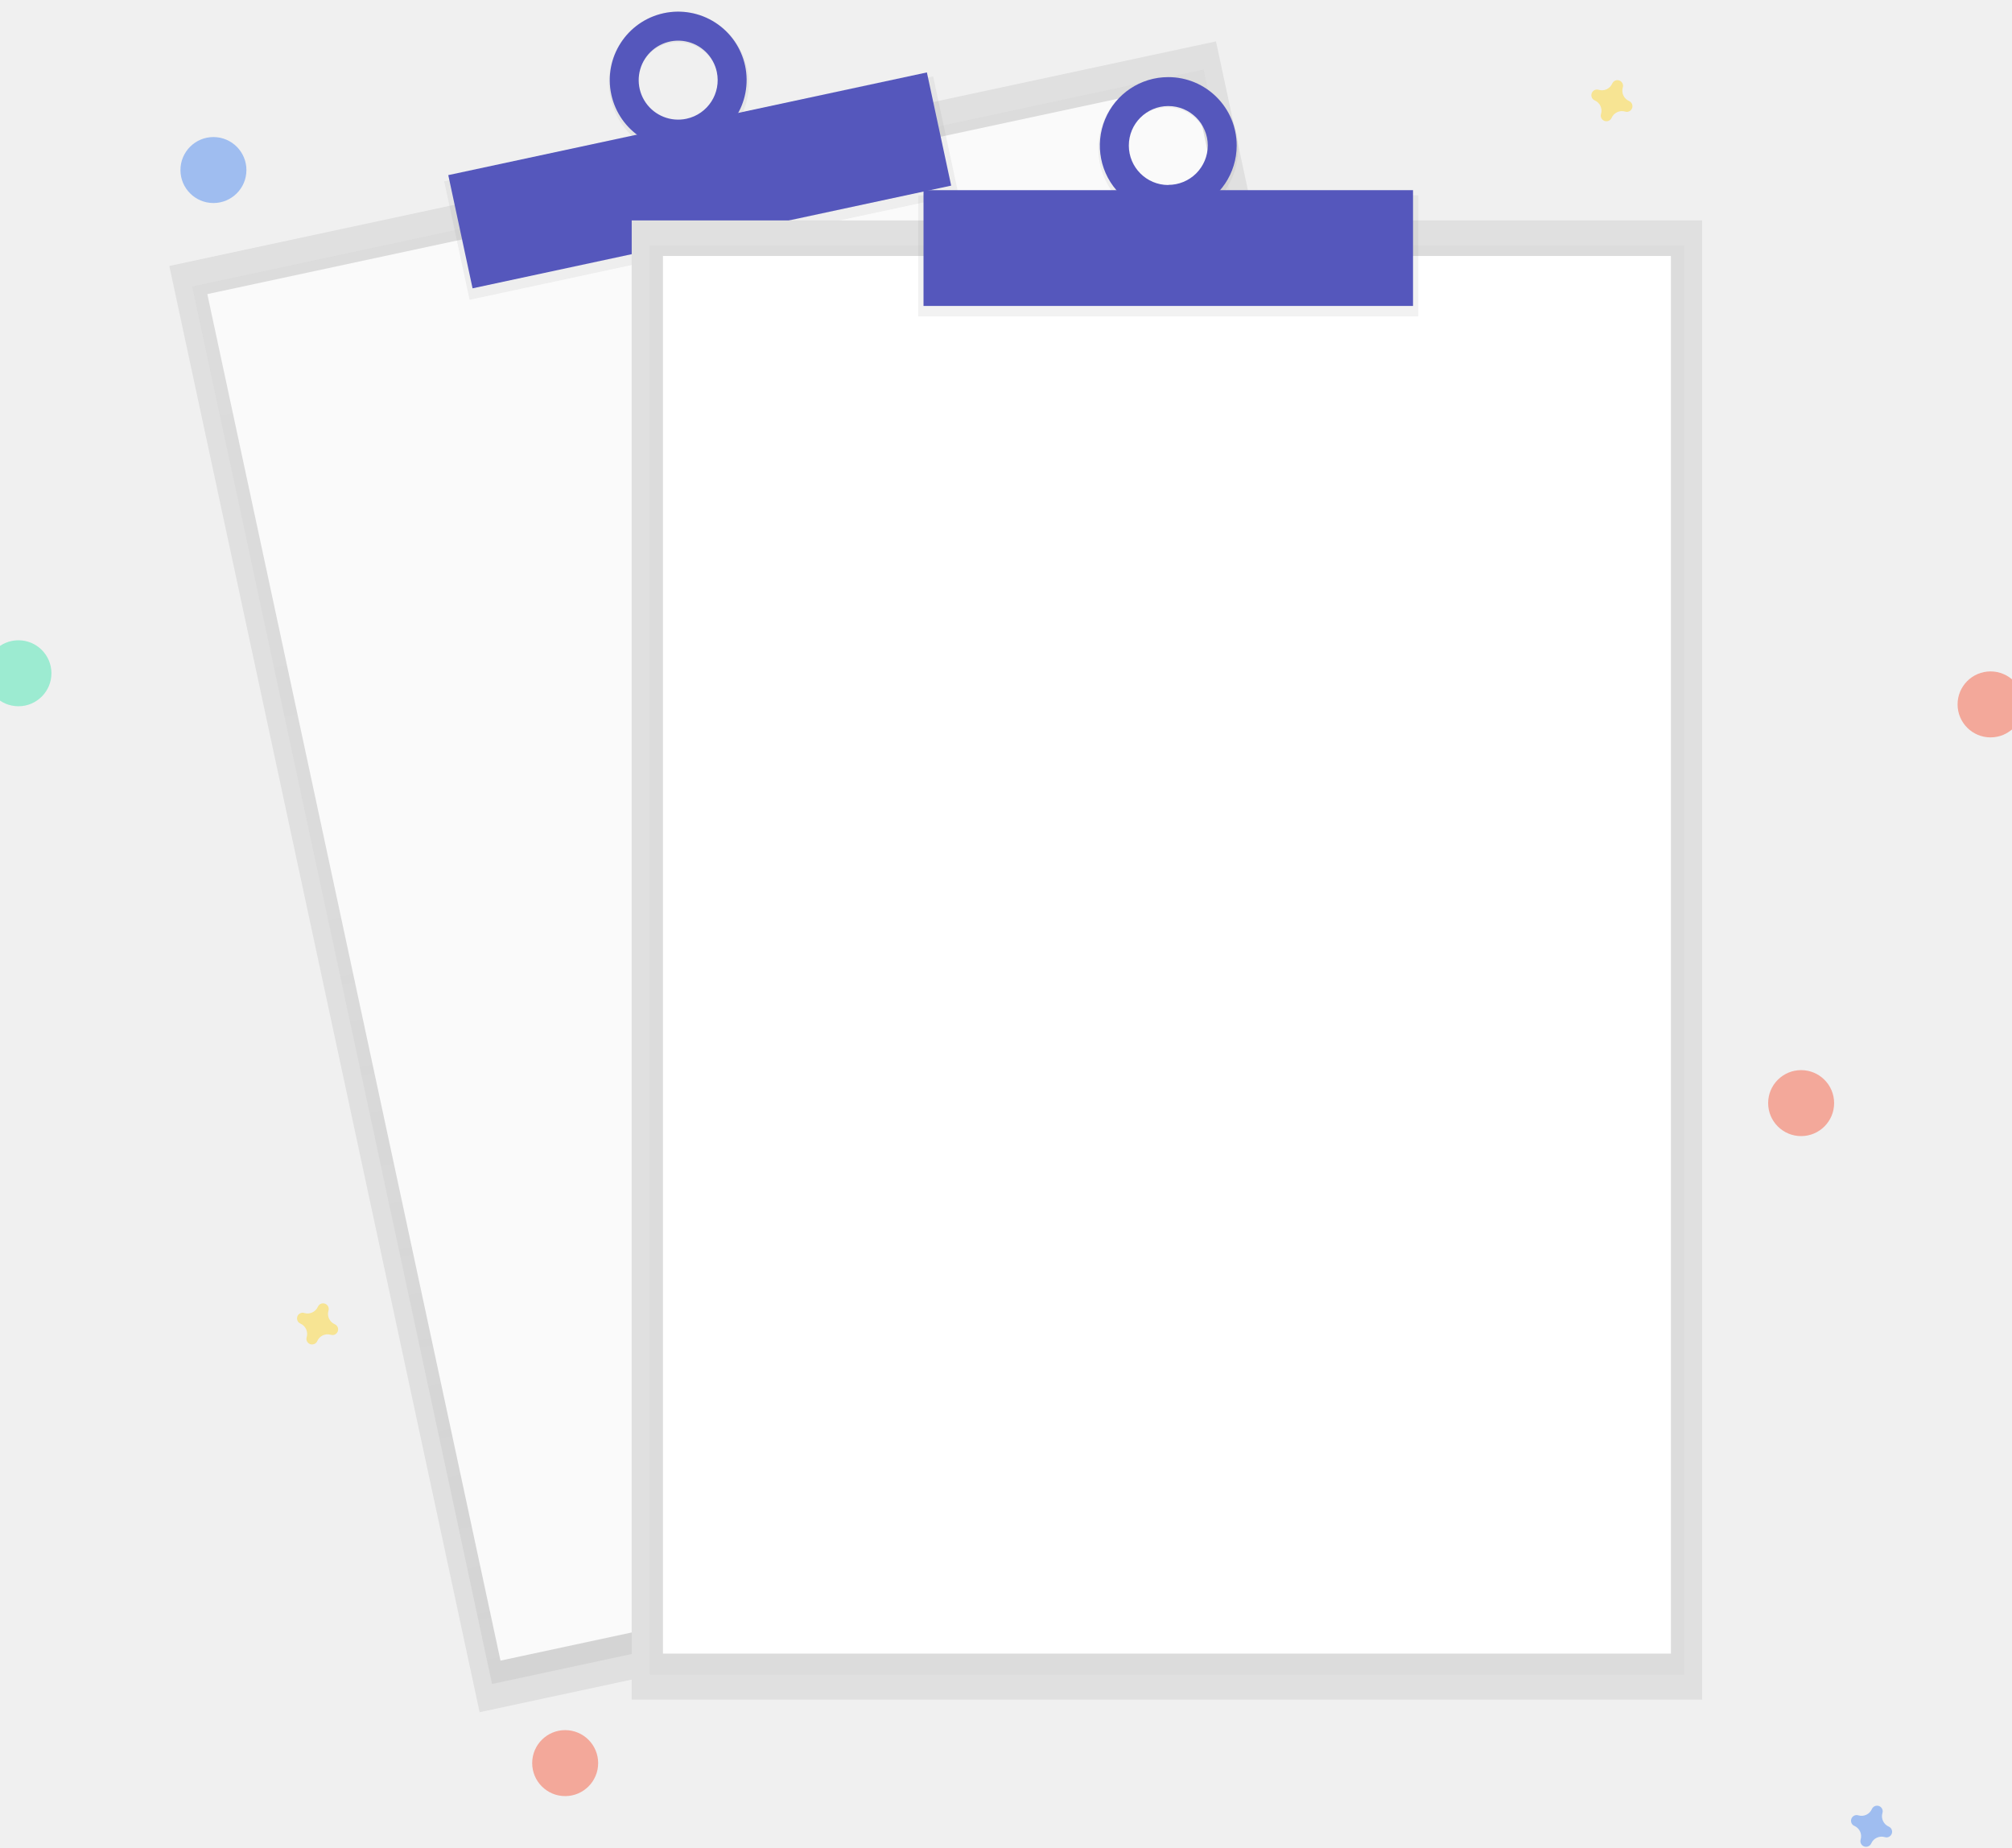
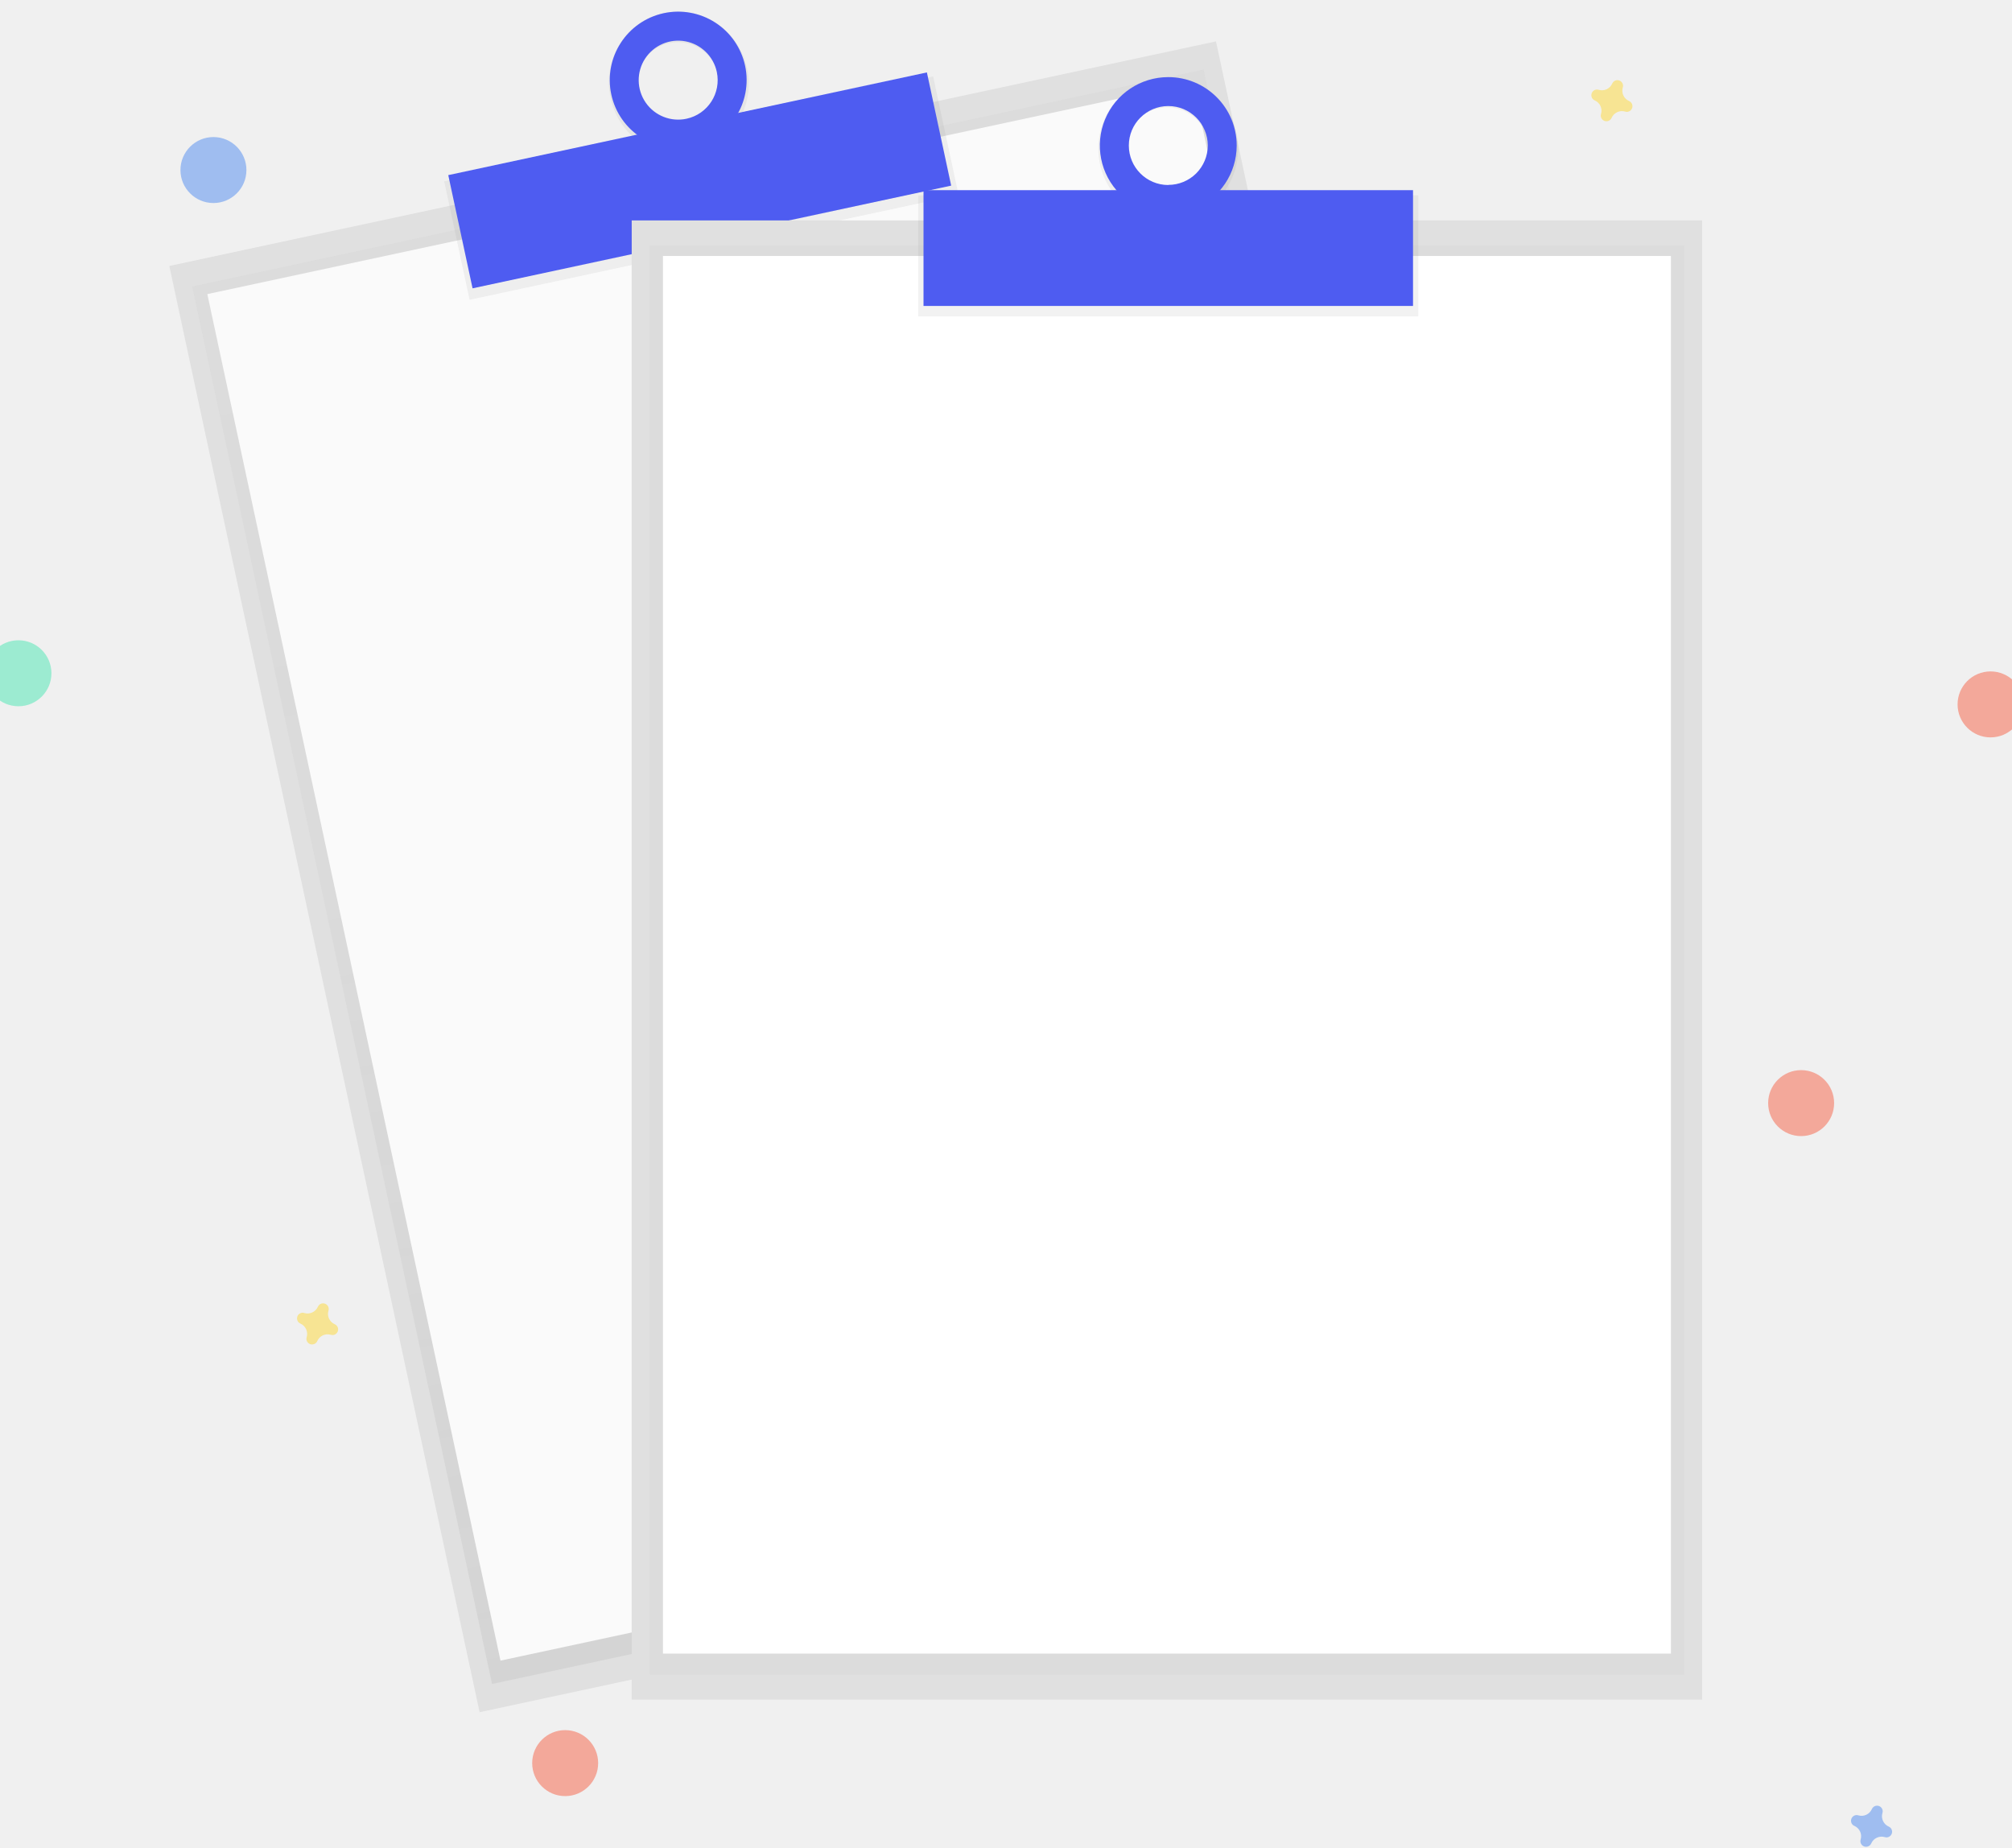
<svg xmlns="http://www.w3.org/2000/svg" width="61px" height="56px" viewBox="0 0 61 56" version="1.1">
  <defs>
    <linearGradient x1="49.999%" y1="100%" x2="49.999%" y2="0%" id="linearGradient-1">
      <stop stop-color="#808080" stop-opacity="0.25" offset="0%" />
      <stop stop-color="#808080" stop-opacity="0.12" offset="54%" />
      <stop stop-color="#808080" stop-opacity="0.1" offset="100%" />
    </linearGradient>
    <linearGradient x1="54017%" y1="18020%" x2="54017%" y2="13075%" id="linearGradient-2">
      <stop stop-color="#808080" stop-opacity="0.25" offset="0%" />
      <stop stop-color="#808080" stop-opacity="0.12" offset="54%" />
      <stop stop-color="#808080" stop-opacity="0.1" offset="100%" />
    </linearGradient>
    <linearGradient x1="54017%" y1="14086%" x2="54017%" y2="8243%" id="linearGradient-3">
      <stop stop-color="#808080" stop-opacity="0.25" offset="0%" />
      <stop stop-color="#808080" stop-opacity="0.12" offset="54%" />
      <stop stop-color="#808080" stop-opacity="0.1" offset="100%" />
    </linearGradient>
    <linearGradient x1="47640%" y1="71053%" x2="47640%" y2="12712%" id="linearGradient-4">
      <stop stop-color="#808080" stop-opacity="0.25" offset="0%" />
      <stop stop-color="#808080" stop-opacity="0.12" offset="54%" />
      <stop stop-color="#808080" stop-opacity="0.1" offset="100%" />
    </linearGradient>
    <linearGradient x1="47694%" y1="15613%" x2="47694%" y2="10668%" id="linearGradient-5">
      <stop stop-color="#808080" stop-opacity="0.25" offset="0%" />
      <stop stop-color="#808080" stop-opacity="0.12" offset="54%" />
      <stop stop-color="#808080" stop-opacity="0.1" offset="100%" />
    </linearGradient>
    <linearGradient x1="66686%" y1="17639%" x2="66686%" y2="11795%" id="linearGradient-6">
      <stop stop-color="#808080" stop-opacity="0.25" offset="0%" />
      <stop stop-color="#808080" stop-opacity="0.12" offset="54%" />
      <stop stop-color="#808080" stop-opacity="0.1" offset="100%" />
    </linearGradient>
  </defs>
  <g id="Guide" stroke="none" stroke-width="1" fill="none" fill-rule="evenodd">
    <g id="空状态" transform="translate(-677, -319)">
      <g id="Group-7" transform="translate(107, 200)">
        <g id="Group-20" transform="translate(1, 97)">
          <g id="undraw_no_data_qbuo" transform="translate(569, 20)">
            <rect id="Rectangle-path" fill="#E0E0E0" fill-rule="nonzero" transform="translate(25.70305, 28.57968) rotate(-12.11) translate(-25.70305, -28.57968) " x="9.476" y="6.159" width="32.455" height="44.842" />
            <g id="Group" opacity="0.5" transform="translate(5.792574, 4.084507)" fill="url(#linearGradient-1)" fill-rule="nonzero">
              <rect id="Rectangle-path" transform="translate(19.91092, 24.49546) rotate(-12.11) translate(-19.91092, -24.49546) " x="4.232" y="2.832" width="31.358" height="43.326" />
            </g>
            <rect id="Rectangle-path" fill="#FAFAFA" fill-rule="nonzero" transform="translate(25.66959, 28.42381) rotate(-12.11) translate(-25.66959, -28.42381) " x="10.39" y="7.239" width="30.56" height="42.369" />
            <rect id="Rectangle-path" fill="url(#linearGradient-2)" fill-rule="nonzero" transform="translate(21.26436, 7.701773) rotate(-12.11) translate(-21.26436, -7.701773) " x="13.684" y="5.866" width="15.16" height="3.672" />
            <path d="M20.126,2.399 C18.982,2.645 18.258,3.794 18.51,4.965 C18.761,6.136 19.892,6.888 21.034,6.642 C22.177,6.396 22.903,5.247 22.651,4.076 C22.399,2.905 21.271,2.154 20.126,2.399 Z M20.844,5.749 C20.35,5.867 19.833,5.674 19.536,5.26 C19.24,4.847 19.223,4.296 19.494,3.865 C19.764,3.434 20.268,3.21 20.769,3.297 C21.27,3.385 21.669,3.767 21.777,4.263 C21.851,4.584 21.794,4.921 21.619,5.2 C21.444,5.479 21.165,5.676 20.844,5.749 Z" id="Shape" fill="url(#linearGradient-3)" fill-rule="nonzero" />
-             <rect id="Rectangle-path" fill="#5557bc" fill-rule="nonzero" transform="translate(21.21432, 7.468617) rotate(-12.11) translate(-21.21432, -7.468617) " x="13.794" y="5.713" width="14.841" height="3.51" />
-             <path d="M20.126,2.399 C19.006,2.64 18.293,3.743 18.533,4.863 C18.774,5.983 19.877,6.696 20.997,6.455 C22.117,6.215 22.83,5.112 22.59,3.992 C22.474,3.455 22.15,2.984 21.688,2.686 C21.226,2.387 20.664,2.284 20.126,2.399 Z M20.812,5.6 C20.339,5.702 19.851,5.508 19.576,5.11 C19.301,4.711 19.293,4.186 19.556,3.78 C19.819,3.373 20.301,3.165 20.777,3.252 C21.254,3.34 21.63,3.705 21.732,4.179 C21.87,4.825 21.459,5.462 20.812,5.6 Z" id="Shape" fill="#5557bc" fill-rule="nonzero" />
+             <rect id="Rectangle-path" fill="#4e5cf1" fill-rule="nonzero" transform="translate(21.21432, 7.468617) rotate(-12.11) translate(-21.21432, -7.468617) " x="13.794" y="5.713" width="14.841" height="3.51" />
+             <path d="M20.126,2.399 C19.006,2.64 18.293,3.743 18.533,4.863 C18.774,5.983 19.877,6.696 20.997,6.455 C22.117,6.215 22.83,5.112 22.59,3.992 C22.474,3.455 22.15,2.984 21.688,2.686 C21.226,2.387 20.664,2.284 20.126,2.399 Z M20.812,5.6 C20.339,5.702 19.851,5.508 19.576,5.11 C19.301,4.711 19.293,4.186 19.556,3.78 C19.819,3.373 20.301,3.165 20.777,3.252 C21.254,3.34 21.63,3.705 21.732,4.179 C21.87,4.825 21.459,5.462 20.812,5.6 Z" id="Shape" fill="#4e5cf1" fill-rule="nonzero" />
            <rect id="Rectangle-path" fill="#E0E0E0" fill-rule="nonzero" x="19.152" y="8.682" width="32.455" height="44.842" />
            <g id="Group" opacity="0.5" transform="translate(19.6799, 9.431498)" fill="url(#linearGradient-4)" fill-rule="nonzero">
              <rect id="Rectangle-path" x="0.021" y="0.009" width="31.358" height="43.326" />
            </g>
            <rect id="Rectangle-path" fill="#FFFFFF" fill-rule="nonzero" x="20.099" y="9.76" width="30.56" height="42.369" />
            <rect id="Rectangle-path" fill="url(#linearGradient-5)" fill-rule="nonzero" x="27.839" y="7.922" width="15.16" height="3.672" />
            <path d="M35.419,4.338 C34.249,4.338 33.3,5.309 33.3,6.508 C33.3,7.706 34.249,8.678 35.419,8.678 C36.59,8.678 37.539,7.706 37.539,6.508 C37.539,5.309 36.59,4.338 35.419,4.338 Z M35.419,7.76 C34.91,7.772 34.445,7.475 34.242,7.008 C34.038,6.541 34.138,5.998 34.494,5.633 C34.849,5.269 35.39,5.156 35.862,5.348 C36.333,5.54 36.642,5.999 36.642,6.508 C36.647,7.189 36.1,7.746 35.419,7.754 L35.419,7.76 Z" id="Shape" fill="url(#linearGradient-6)" fill-rule="nonzero" />
-             <rect id="Rectangle-path" fill="#5557bc" fill-rule="nonzero" x="27.999" y="7.765" width="14.841" height="3.51" />
-             <path d="M35.419,4.338 C34.58,4.338 33.824,4.843 33.503,5.618 C33.182,6.393 33.359,7.285 33.953,7.879 C34.546,8.472 35.438,8.649 36.213,8.328 C36.988,8.007 37.494,7.251 37.494,6.412 C37.494,5.266 36.565,4.338 35.419,4.338 Z M35.419,7.609 C34.759,7.608 34.224,7.073 34.224,6.412 C34.224,5.751 34.759,5.216 35.419,5.215 C36.08,5.214 36.616,5.748 36.618,6.409 C36.618,6.727 36.491,7.031 36.267,7.256 C36.042,7.48 35.737,7.606 35.419,7.605 L35.419,7.609 Z" id="Shape" fill="#5557bc" fill-rule="nonzero" />
+             <rect id="Rectangle-path" fill="#4e5cf1" fill-rule="nonzero" x="27.999" y="7.765" width="14.841" height="3.51" />
+             <path d="M35.419,4.338 C34.58,4.338 33.824,4.843 33.503,5.618 C33.182,6.393 33.359,7.285 33.953,7.879 C34.546,8.472 35.438,8.649 36.213,8.328 C36.988,8.007 37.494,7.251 37.494,6.412 C37.494,5.266 36.565,4.338 35.419,4.338 Z M35.419,7.609 C34.759,7.608 34.224,7.073 34.224,6.412 C34.224,5.751 34.759,5.216 35.419,5.215 C36.08,5.214 36.616,5.748 36.618,6.409 C36.618,6.727 36.491,7.031 36.267,7.256 C36.042,7.48 35.737,7.606 35.419,7.605 L35.419,7.609 Z" id="Shape" fill="#4e5cf1" fill-rule="nonzero" />
            <g id="Group" opacity="0.5" transform="translate(0.445583, 54.73239)" />
            <path d="M57.263,57.373 C57.104,57.304 57.022,57.126 57.072,56.96 C57.076,56.947 57.079,56.935 57.08,56.922 C57.084,56.846 57.039,56.777 56.968,56.75 C56.897,56.724 56.817,56.748 56.772,56.808 C56.764,56.818 56.757,56.83 56.752,56.841 C56.683,57.001 56.505,57.083 56.339,57.032 C56.326,57.028 56.314,57.026 56.301,57.025 C56.225,57.02 56.156,57.066 56.13,57.137 C56.103,57.208 56.127,57.288 56.187,57.333 C56.198,57.341 56.209,57.347 56.221,57.352 C56.38,57.422 56.462,57.6 56.411,57.766 C56.408,57.778 56.405,57.791 56.404,57.804 C56.4,57.879 56.445,57.949 56.516,57.975 C56.587,58.001 56.667,57.978 56.712,57.918 C56.72,57.907 56.726,57.896 56.732,57.884 C56.801,57.725 56.979,57.643 57.145,57.693 C57.158,57.697 57.17,57.7 57.183,57.701 C57.259,57.705 57.328,57.66 57.354,57.589 C57.381,57.518 57.357,57.438 57.297,57.393 C57.286,57.385 57.275,57.378 57.263,57.373 Z" id="Shape" fill="#4D8AF0" fill-rule="nonzero" opacity="0.5" />
            <path d="M10.15,42.145 C9.99,42.075 9.908,41.897 9.959,41.731 C9.963,41.719 9.965,41.706 9.966,41.693 C9.971,41.618 9.925,41.548 9.854,41.522 C9.783,41.496 9.704,41.519 9.658,41.58 C9.65,41.59 9.644,41.601 9.639,41.613 C9.569,41.772 9.391,41.854 9.225,41.804 C9.213,41.8 9.2,41.797 9.187,41.796 C9.112,41.792 9.042,41.837 9.016,41.908 C8.99,41.979 9.013,42.059 9.074,42.105 C9.084,42.112 9.095,42.119 9.107,42.124 C9.266,42.193 9.348,42.371 9.298,42.538 C9.294,42.55 9.291,42.563 9.29,42.575 C9.286,42.651 9.331,42.721 9.402,42.747 C9.473,42.773 9.553,42.749 9.599,42.689 C9.606,42.679 9.613,42.667 9.618,42.656 C9.687,42.496 9.865,42.414 10.032,42.465 C10.044,42.469 10.057,42.471 10.069,42.472 C10.145,42.477 10.215,42.431 10.241,42.36 C10.267,42.289 10.243,42.21 10.183,42.164 C10.173,42.156 10.161,42.15 10.15,42.145 Z" id="Shape" fill="#FDD835" fill-rule="nonzero" opacity="0.5" />
            <path d="M49.391,5.063 C49.232,4.994 49.15,4.816 49.2,4.65 C49.204,4.637 49.207,4.625 49.208,4.612 C49.212,4.536 49.167,4.467 49.096,4.441 C49.025,4.414 48.945,4.438 48.9,4.498 C48.892,4.509 48.886,4.52 48.88,4.532 C48.811,4.691 48.633,4.773 48.467,4.722 C48.454,4.718 48.442,4.716 48.429,4.715 C48.353,4.71 48.284,4.756 48.258,4.827 C48.231,4.898 48.255,4.978 48.315,5.023 C48.326,5.031 48.337,5.037 48.349,5.043 C48.508,5.112 48.59,5.29 48.54,5.456 C48.536,5.468 48.533,5.481 48.532,5.494 C48.528,5.57 48.573,5.639 48.644,5.665 C48.715,5.691 48.795,5.668 48.84,5.608 C48.848,5.597 48.855,5.586 48.86,5.574 C48.929,5.415 49.107,5.333 49.273,5.383 C49.286,5.387 49.298,5.39 49.311,5.391 C49.387,5.395 49.456,5.35 49.482,5.279 C49.509,5.208 49.485,5.128 49.425,5.083 C49.414,5.075 49.403,5.068 49.391,5.063 Z" id="Shape" fill="#FDD835" fill-rule="nonzero" opacity="0.5" />
            <circle id="Oval" fill="#F55F44" fill-rule="nonzero" opacity="0.5" cx="60.35" cy="23.354" r="1" />
            <circle id="Oval" fill="#F55F44" fill-rule="nonzero" opacity="0.5" cx="17.135" cy="55.449" r="1" />
            <circle id="Oval" fill="#F55F44" fill-rule="nonzero" opacity="0.5" cx="54.607" cy="35.441" r="1" />
            <circle id="Oval" fill="#4D8AF0" fill-rule="nonzero" opacity="0.5" cx="6.471" cy="7.155" r="1" />
            <circle id="Oval" fill="#47E6B1" fill-rule="nonzero" opacity="0.5" cx="0.559" cy="22.41" r="1" />
          </g>
        </g>
      </g>
    </g>
  </g>
</svg>
